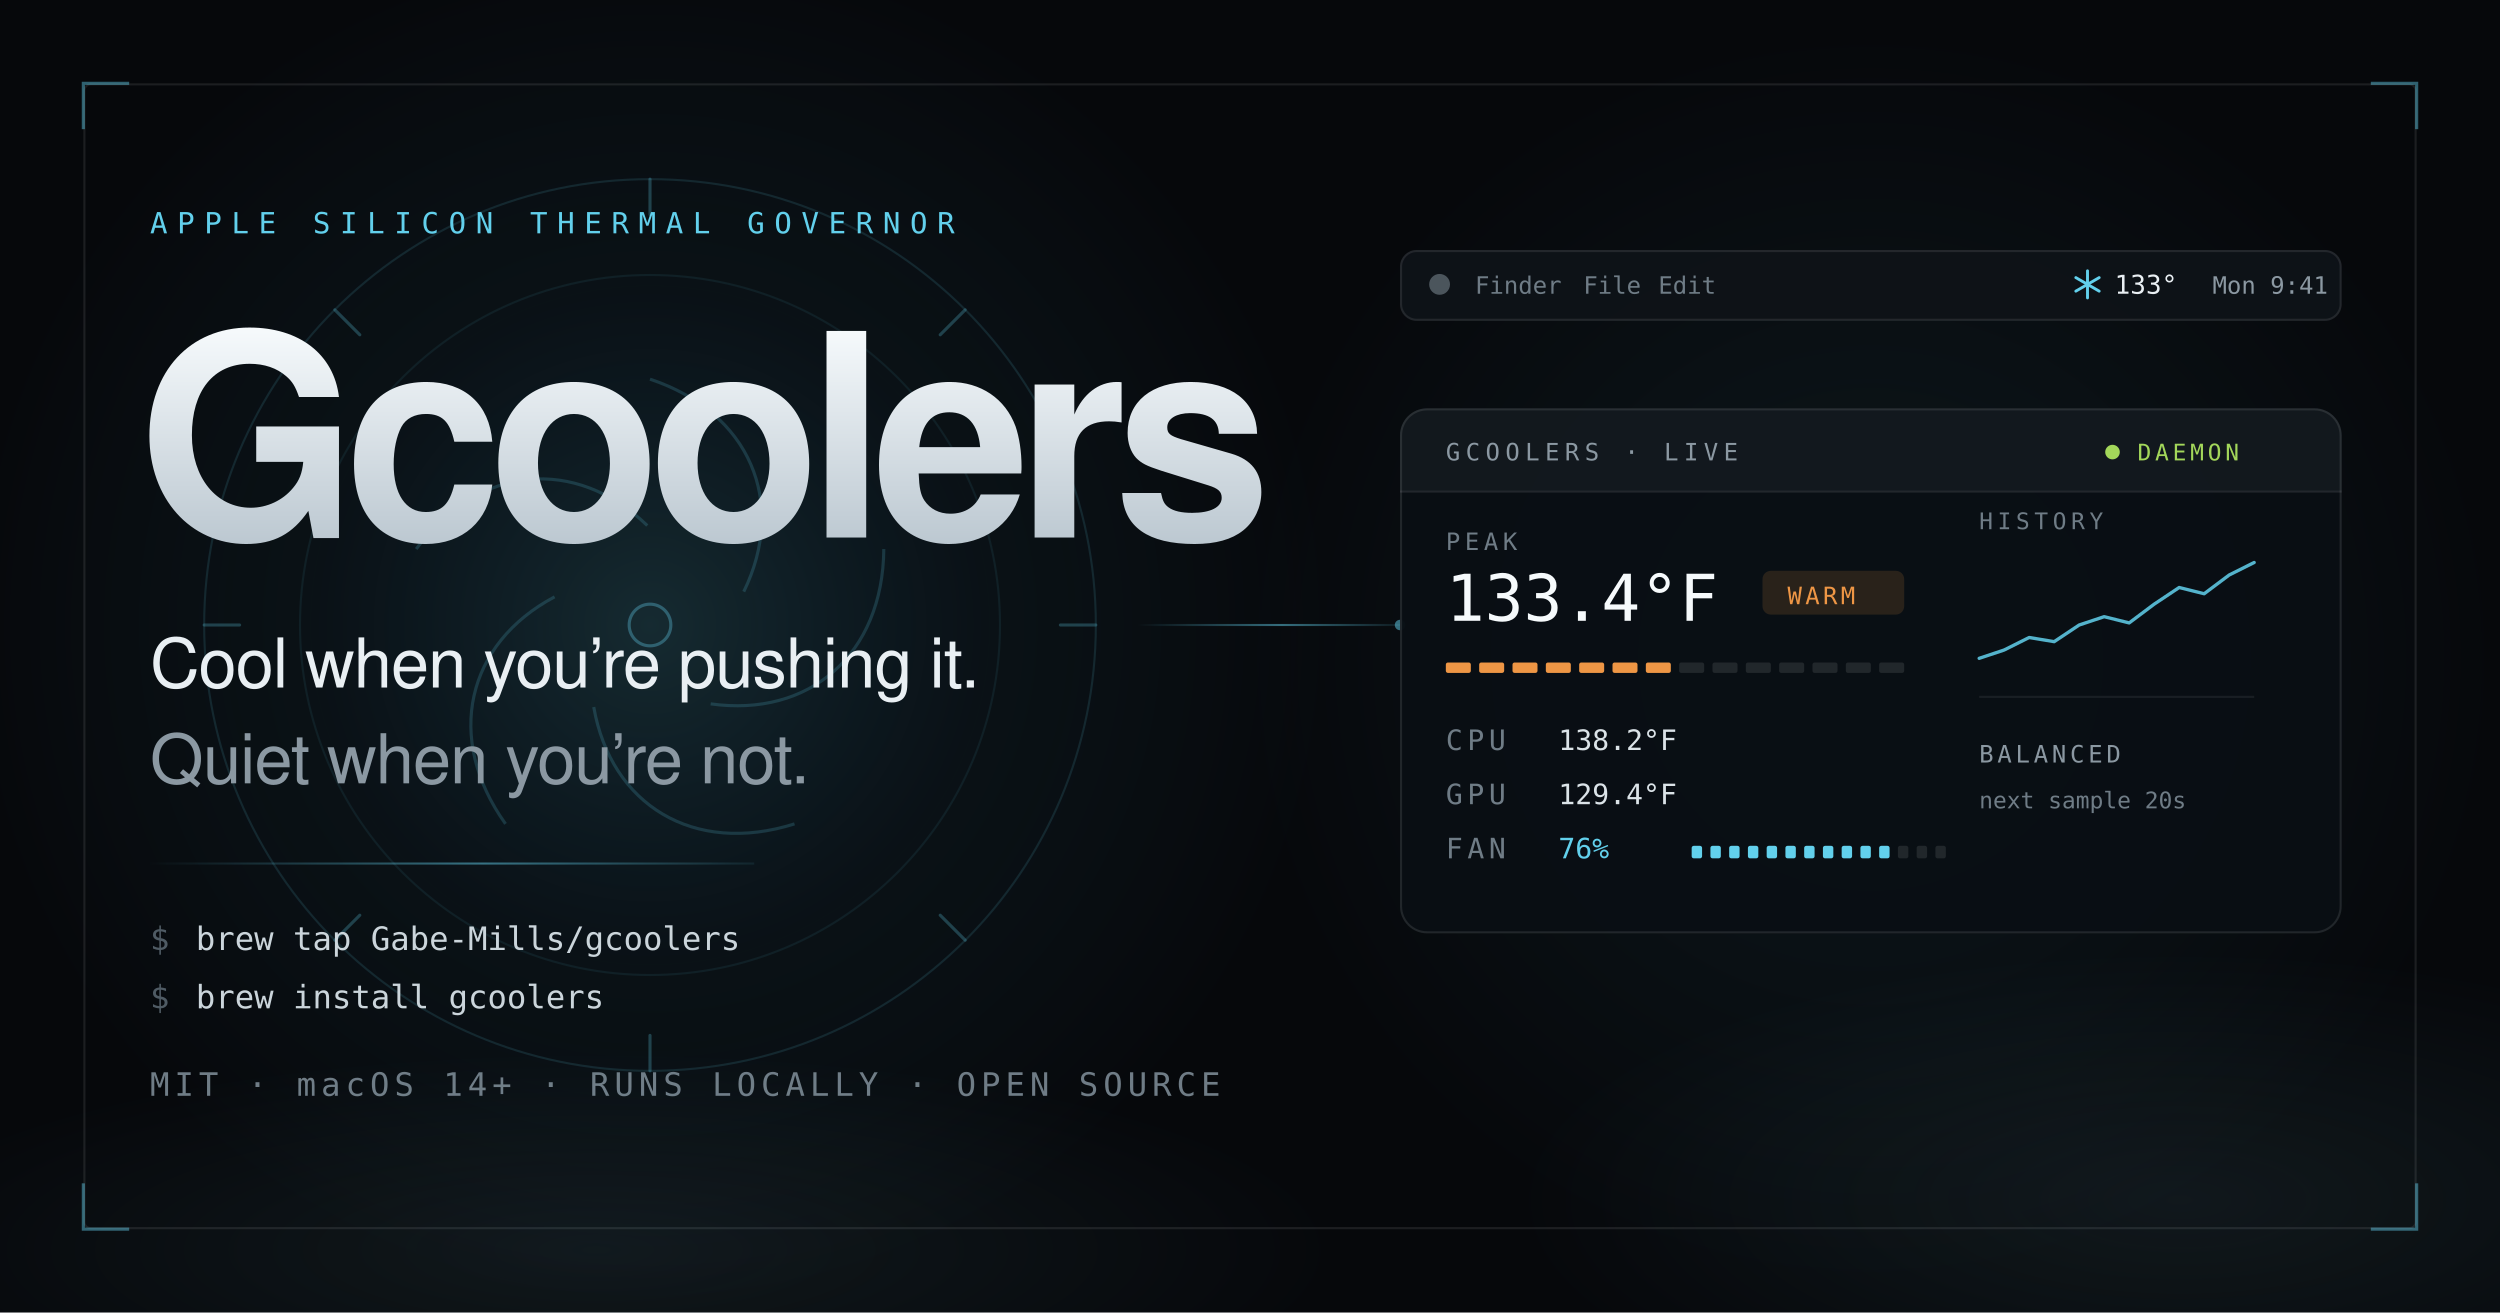
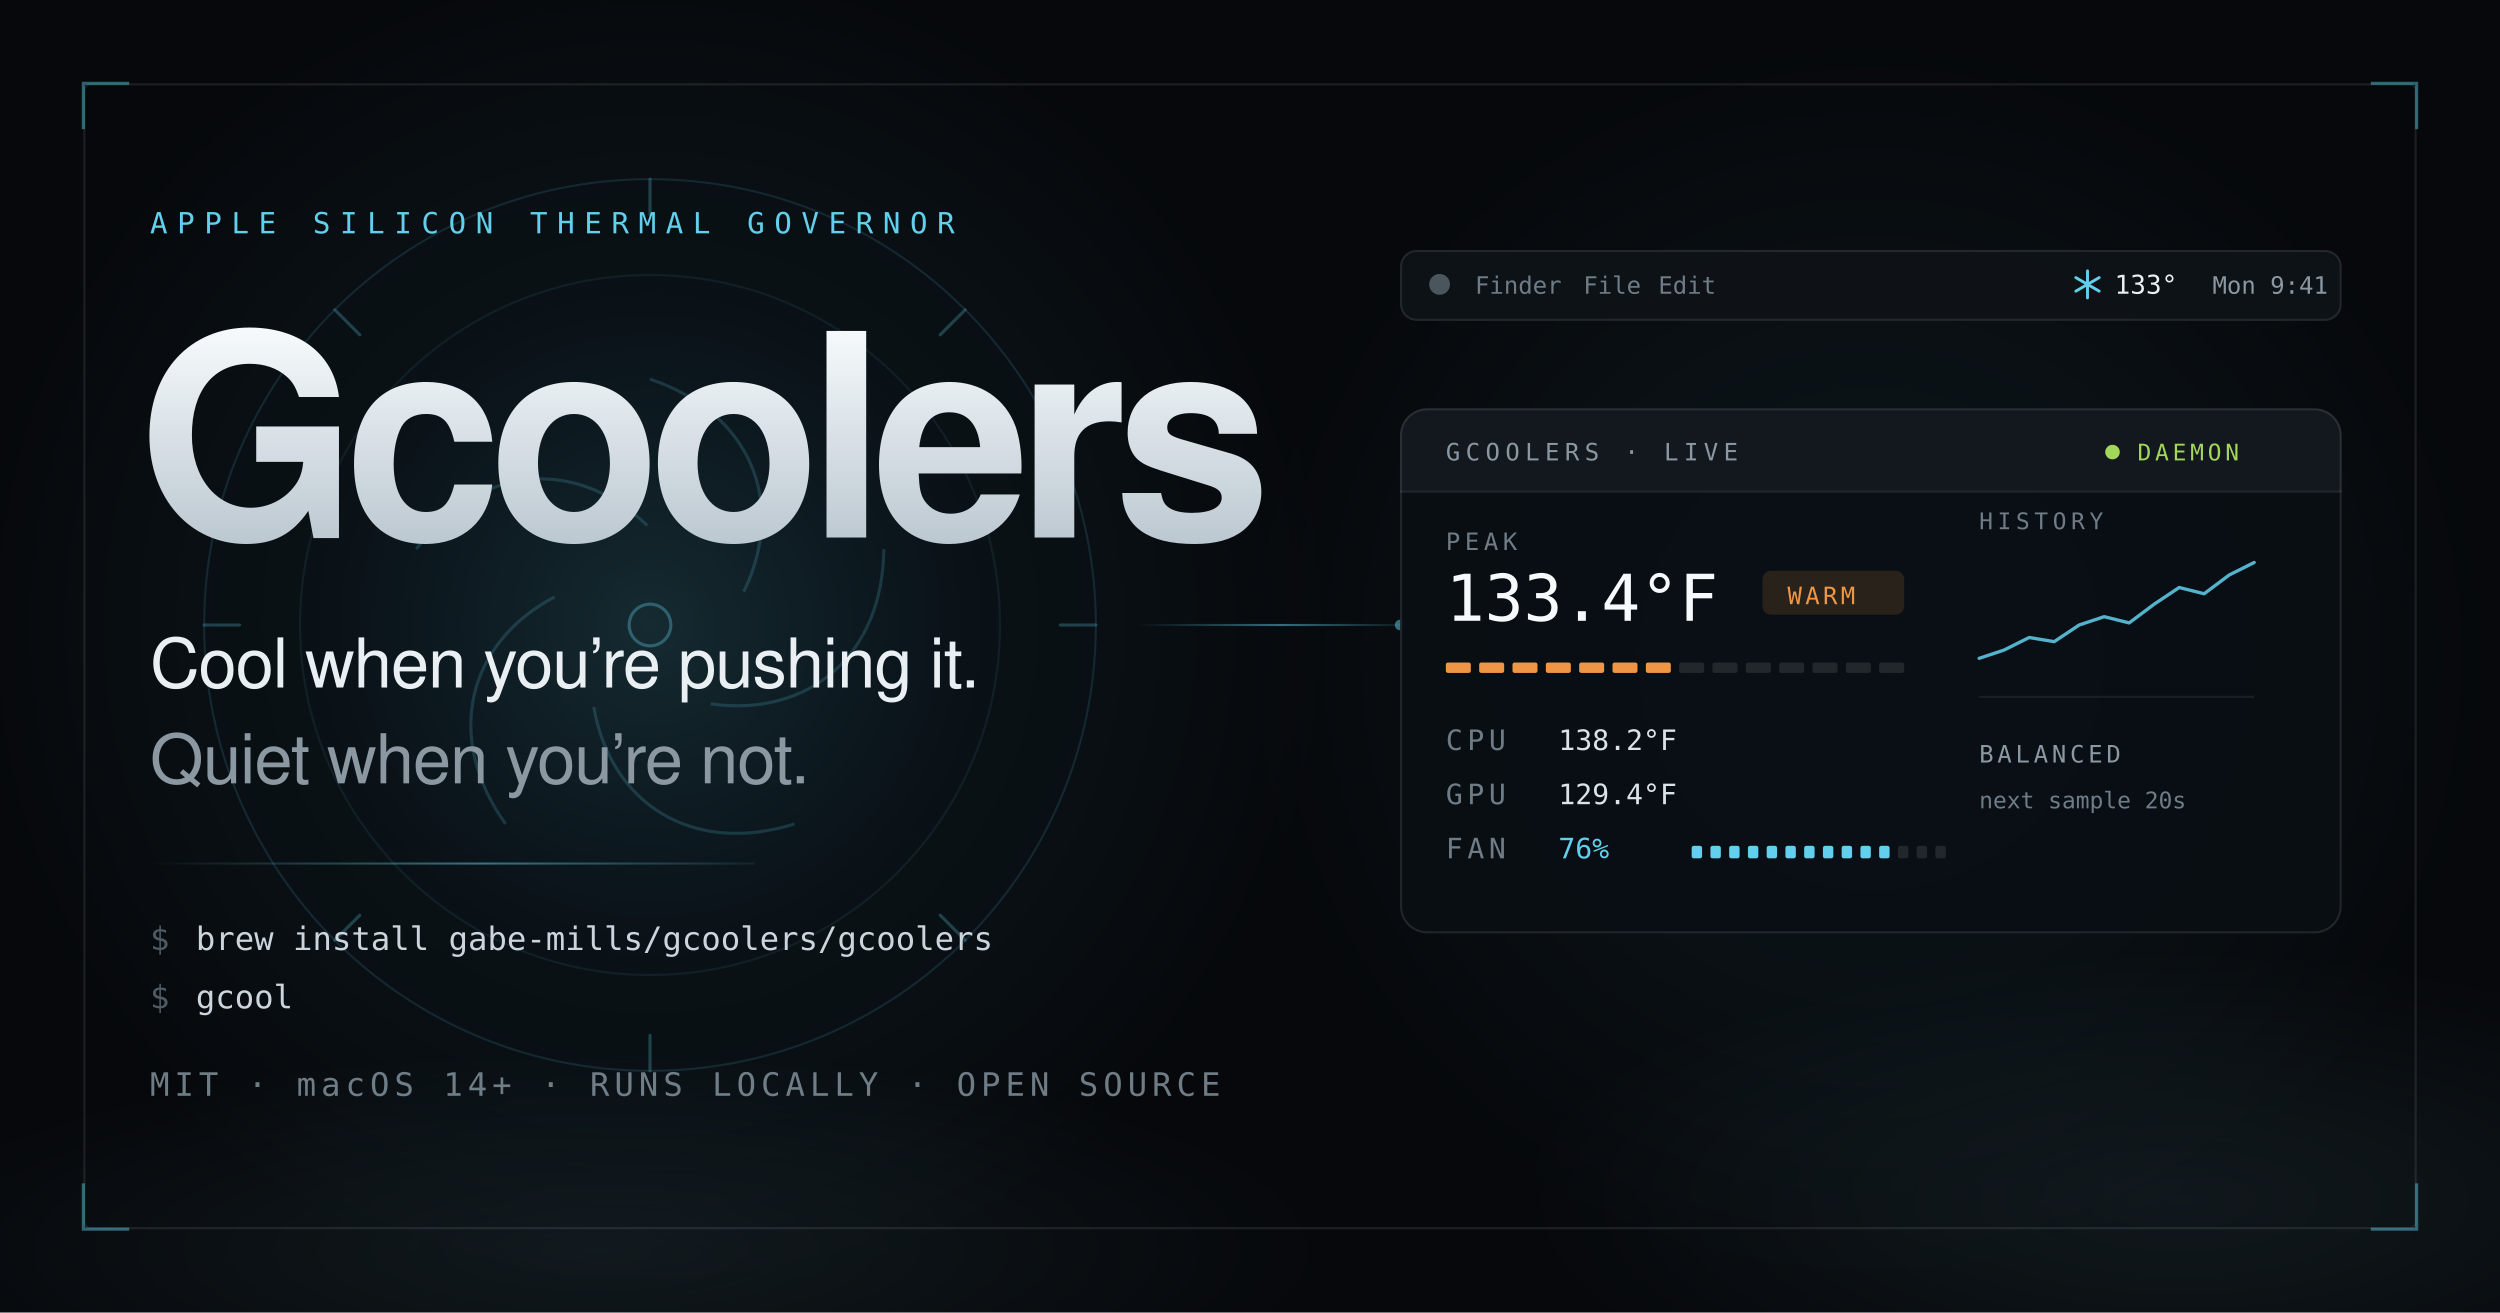
<svg xmlns="http://www.w3.org/2000/svg" width="1200" height="630" viewBox="0 0 1200 630">
  <defs>
    <radialGradient id="coreGlow" cx="0.5" cy="0.5" r="0.5">
      <stop offset="0" stop-color="#62d0ec" stop-opacity="0.17" />
      <stop offset="0.5" stop-color="#3d9dc4" stop-opacity="0.06" />
      <stop offset="1" stop-color="#62d0ec" stop-opacity="0" />
    </radialGradient>
    <radialGradient id="panelGlow" cx="0.5" cy="0.5" r="0.5">
      <stop offset="0" stop-color="#62d0ec" stop-opacity="0.08" />
      <stop offset="1" stop-color="#62d0ec" stop-opacity="0" />
    </radialGradient>
    <radialGradient id="frostPuff" cx="0.5" cy="0.5" r="0.5">
      <stop offset="0" stop-color="#8fe0f5" stop-opacity="0.075" />
      <stop offset="1" stop-color="#8fe0f5" stop-opacity="0" />
    </radialGradient>
    <linearGradient id="railFade" x1="0" y1="0" x2="1" y2="0">
      <stop offset="0" stop-color="#62d0ec" stop-opacity="0" />
      <stop offset="0.55" stop-color="#62d0ec" stop-opacity="0.5" />
      <stop offset="1" stop-color="#62d0ec" stop-opacity="0.08" />
    </linearGradient>
    <linearGradient id="markerFade" x1="0" y1="0" x2="1" y2="0">
      <stop offset="0" stop-color="#ffffff" stop-opacity="0.075" />
      <stop offset="1" stop-color="#ffffff" stop-opacity="0" />
    </linearGradient>
    <linearGradient id="wordFade" x1="0" y1="0" x2="0" y2="1">
      <stop offset="0" stop-color="#f6fafc" />
      <stop offset="1" stop-color="#bcc8d1" />
    </linearGradient>
    <clipPath id="panelClip">
      <rect x="672" y="196" width="452" height="252" rx="13" />
    </clipPath>
    <g id="flake" stroke="#62d0ec" stroke-width="1.4" stroke-linecap="round">
      <line x1="0" y1="-6.5" x2="0" y2="6.5" />
      <line x1="-5.6" y1="-3.25" x2="5.6" y2="3.25" />
      <line x1="-5.6" y1="3.25" x2="5.6" y2="-3.25" />
    </g>
  </defs>
  <rect width="1200" height="630" fill="#06080b" />
  <circle cx="312" cy="300" r="330" fill="url(#coreGlow)" />
  <circle cx="898" cy="316" r="300" fill="url(#panelGlow)" />
  <g stroke-width="1">
    <path d="M0 130.5H560" stroke="url(#markerFade)" />
    <path d="M0 500.5H620" stroke="url(#markerFade)" />
  </g>
  <rect x="40.5" y="40.5" width="1119" height="549" rx="3" fill="none" stroke="#ffffff" stroke-opacity="0.09" />
  <g stroke="#62d0ec" stroke-opacity="0.45" stroke-width="1.5" fill="none">
    <path d="M40 62V40h22M1138 40h22v22M1160 568v22h-22M62 590H40v-22" />
  </g>
  <g transform="translate(312 300)">
    <circle r="214" fill="none" stroke="#62d0ec" stroke-opacity="0.13" stroke-width="1" />
    <circle r="168" fill="none" stroke="#62d0ec" stroke-opacity="0.08" stroke-width="1" />
    <g stroke="#62d0ec" stroke-opacity="0.26" stroke-width="1.5" stroke-linecap="round">
      <line x1="0" y1="-214" x2="0" y2="-197" />
      <line x1="151.3" y1="-151.3" x2="139.3" y2="-139.3" />
      <line x1="214" y1="0" x2="197" y2="0" />
      <line x1="151.3" y1="151.3" x2="139.3" y2="139.3" />
      <line x1="0" y1="214" x2="0" y2="197" />
      <line x1="-151.3" y1="151.3" x2="-139.3" y2="139.3" />
      <line x1="-214" y1="0" x2="-197" y2="0" />
      <line x1="-151.3" y1="-151.3" x2="-139.3" y2="-139.3" />
    </g>
    <g fill="none" stroke="#62d0ec" stroke-opacity="0.18" stroke-width="1.5">
      <path d="M0-118C48-102 66-59 45-16" />
      <path d="M0-118C48-102 66-59 45-16" transform="rotate(72)" />
      <path d="M0-118C48-102 66-59 45-16" transform="rotate(144)" />
      <path d="M0-118C48-102 66-59 45-16" transform="rotate(216)" />
      <path d="M0-118C48-102 66-59 45-16" transform="rotate(288)" />
    </g>
    <circle r="10" fill="none" stroke="#62d0ec" stroke-opacity="0.34" stroke-width="1.5" />
  </g>
  <g>
    <rect x="546" y="299.5" width="126" height="1" fill="url(#railFade)" />
    <circle cx="672" cy="300" r="2.5" fill="#62d0ec" fill-opacity="0.5" />
  </g>
  <g font-family="-apple-system, 'SF Pro Text', 'Helvetica Neue', Helvetica, sans-serif">
    <text x="72" y="112" fill="#62d0ec" font-family="'SF Mono', Menlo, ui-monospace, monospace" font-size="14" font-weight="500" letter-spacing="4.6">APPLE SILICON THERMAL GOVERNOR</text>
    <text x="66" y="258" fill="url(#wordFade)" font-size="136" font-weight="600" letter-spacing="-6.5">Gcoolers</text>
    <text x="72" y="330" fill="#e9eff3" font-size="33" font-weight="500" letter-spacing="-0.5">Cool when you’re pushing it.</text>
    <text x="72" y="376" fill="#8b98a2" font-size="33" font-weight="400" letter-spacing="-0.5">Quiet when you’re not.</text>
    <rect x="72" y="414" width="290" height="1" fill="url(#railFade)" />
    <g font-family="'SF Mono', Menlo, ui-monospace, monospace" font-size="15.5">
      <text x="72" y="456" fill="#4f5b64">$</text>
-       <text x="94" y="456" fill="#cbd5db">brew tap Gabe-Mills/gcoolers</text>
+       <text x="94" y="456" fill="#cbd5db">brew install gabe-mills/gcoolers/gcoolers</text>
      <text x="72" y="484" fill="#4f5b64">$</text>
-       <text x="94" y="484" fill="#cbd5db">brew install gcoolers</text>
+       <text x="94" y="484" fill="#cbd5db">gcool</text>
      <text x="72" y="526" fill="#6f7c86" letter-spacing="2.4">MIT · macOS 14+ · RUNS LOCALLY · OPEN SOURCE</text>
    </g>
  </g>
  <g font-family="'SF Mono', Menlo, ui-monospace, monospace">
    <rect x="672" y="120" width="452" height="34" rx="8" fill="#0e1318" fill-opacity="0.94" />
    <rect x="672.5" y="120.5" width="451" height="33" rx="7.5" fill="none" stroke="#ffffff" stroke-opacity="0.09" />
    <circle cx="691" cy="136.5" r="5" fill="#8b98a2" fill-opacity="0.5" />
    <g fill="#6f7c86" font-size="11.5">
      <text x="708" y="141">Finder</text>
      <text x="760" y="141">File</text>
      <text x="796" y="141">Edit</text>
    </g>
    <use href="#flake" transform="translate(1002 136.5)" />
    <text x="1015" y="141" fill="#e9eff3" font-size="12.5" font-weight="500">133°</text>
    <text x="1062" y="141" fill="#8b98a2" font-size="11.5">Mon 9:41</text>
    <rect x="672" y="196" width="452" height="252" rx="13" fill="#0a0f14" fill-opacity="0.97" />
    <g clip-path="url(#panelClip)">
      <rect x="672" y="196" width="452" height="40" fill="#151c22" fill-opacity="0.72" />
      <rect x="672" y="235.5" width="452" height="1" fill="#ffffff" fill-opacity="0.08" />
    </g>
    <rect x="672.5" y="196.5" width="451" height="251" rx="12.5" fill="none" stroke="#ffffff" stroke-opacity="0.1" />
    <text x="694" y="221" fill="#8b98a2" font-size="11.5" letter-spacing="2.6">GCOOLERS · LIVE</text>
    <circle cx="1014" cy="217" r="3.5" fill="#a3d75a" />
    <text x="1026" y="221" fill="#a3d75a" font-size="11" letter-spacing="1.8">DAEMON</text>
    <text x="694" y="264" fill="#6f7c86" font-size="11.5" letter-spacing="2.2">PEAK</text>
    <text x="694" y="298" fill="#f6fafc" font-size="31" font-weight="500">133.4°F</text>
    <g transform="translate(846 288)">
      <rect x="0" y="-14" width="68" height="21" rx="4" fill="#ee9645" fill-opacity="0.14" />
      <text x="12" y="2" fill="#ee9645" font-size="11.5" letter-spacing="1.6">WARM</text>
    </g>
    <g transform="translate(694 318)">
      <g fill="#ee9645">
        <rect width="12" height="5" rx="1" />
        <rect x="16" width="12" height="5" rx="1" />
        <rect x="32" width="12" height="5" rx="1" />
        <rect x="48" width="12" height="5" rx="1" />
        <rect x="64" width="12" height="5" rx="1" />
        <rect x="80" width="12" height="5" rx="1" />
        <rect x="96" width="12" height="5" rx="1" />
      </g>
      <g fill="#ffffff" fill-opacity="0.1">
        <rect x="112" width="12" height="5" rx="1" />
        <rect x="128" width="12" height="5" rx="1" />
        <rect x="144" width="12" height="5" rx="1" />
        <rect x="160" width="12" height="5" rx="1" />
        <rect x="176" width="12" height="5" rx="1" />
        <rect x="192" width="12" height="5" rx="1" />
        <rect x="208" width="12" height="5" rx="1" />
      </g>
    </g>
    <g font-size="13.5">
      <text x="694" y="360" fill="#6f7c86" letter-spacing="2.2">CPU</text>
      <text x="748" y="360" fill="#dbe3e8">138.2°F</text>
      <text x="694" y="386" fill="#6f7c86" letter-spacing="2.2">GPU</text>
      <text x="748" y="386" fill="#dbe3e8">129.4°F</text>
      <text x="694" y="412" fill="#6f7c86" letter-spacing="2.2">FAN</text>
      <text x="748" y="412" fill="#62d0ec">76%</text>
    </g>
    <g transform="translate(812 406)">
      <g fill="#62d0ec">
        <rect width="5" height="6" rx="1" />
        <rect x="9" width="5" height="6" rx="1" />
        <rect x="18" width="5" height="6" rx="1" />
        <rect x="27" width="5" height="6" rx="1" />
        <rect x="36" width="5" height="6" rx="1" />
        <rect x="45" width="5" height="6" rx="1" />
        <rect x="54" width="5" height="6" rx="1" />
        <rect x="63" width="5" height="6" rx="1" />
        <rect x="72" width="5" height="6" rx="1" />
        <rect x="81" width="5" height="6" rx="1" />
        <rect x="90" width="5" height="6" rx="1" />
      </g>
      <g fill="#ffffff" fill-opacity="0.1">
        <rect x="99" width="5" height="6" rx="1" />
        <rect x="108" width="5" height="6" rx="1" />
        <rect x="117" width="5" height="6" rx="1" />
      </g>
    </g>
    <g transform="translate(950 300)">
      <text y="-46" fill="#6f7c86" font-size="11" letter-spacing="2.2">HISTORY</text>
      <path d="M0 4 12 0 24-6 36-4 48-12 60-16 72-13 84-22 96-30 108-27 120-36 132-42" fill="none" stroke="#62d0ec" stroke-opacity="0.85" stroke-width="1.6" stroke-linecap="round" stroke-linejoin="round" transform="translate(0 12)" />
      <rect y="34" width="132" height="1" fill="#ffffff" fill-opacity="0.07" />
      <text y="66" fill="#8b98a2" font-size="11.5" letter-spacing="1.8">BALANCED</text>
      <text y="88" fill="#6f7c86" font-size="11">next sample 20s</text>
    </g>
  </g>
  <ellipse cx="1046" cy="576" rx="320" ry="120" fill="url(#frostPuff)" />
  <ellipse cx="286" cy="600" rx="360" ry="96" fill="url(#frostPuff)" />
</svg>
